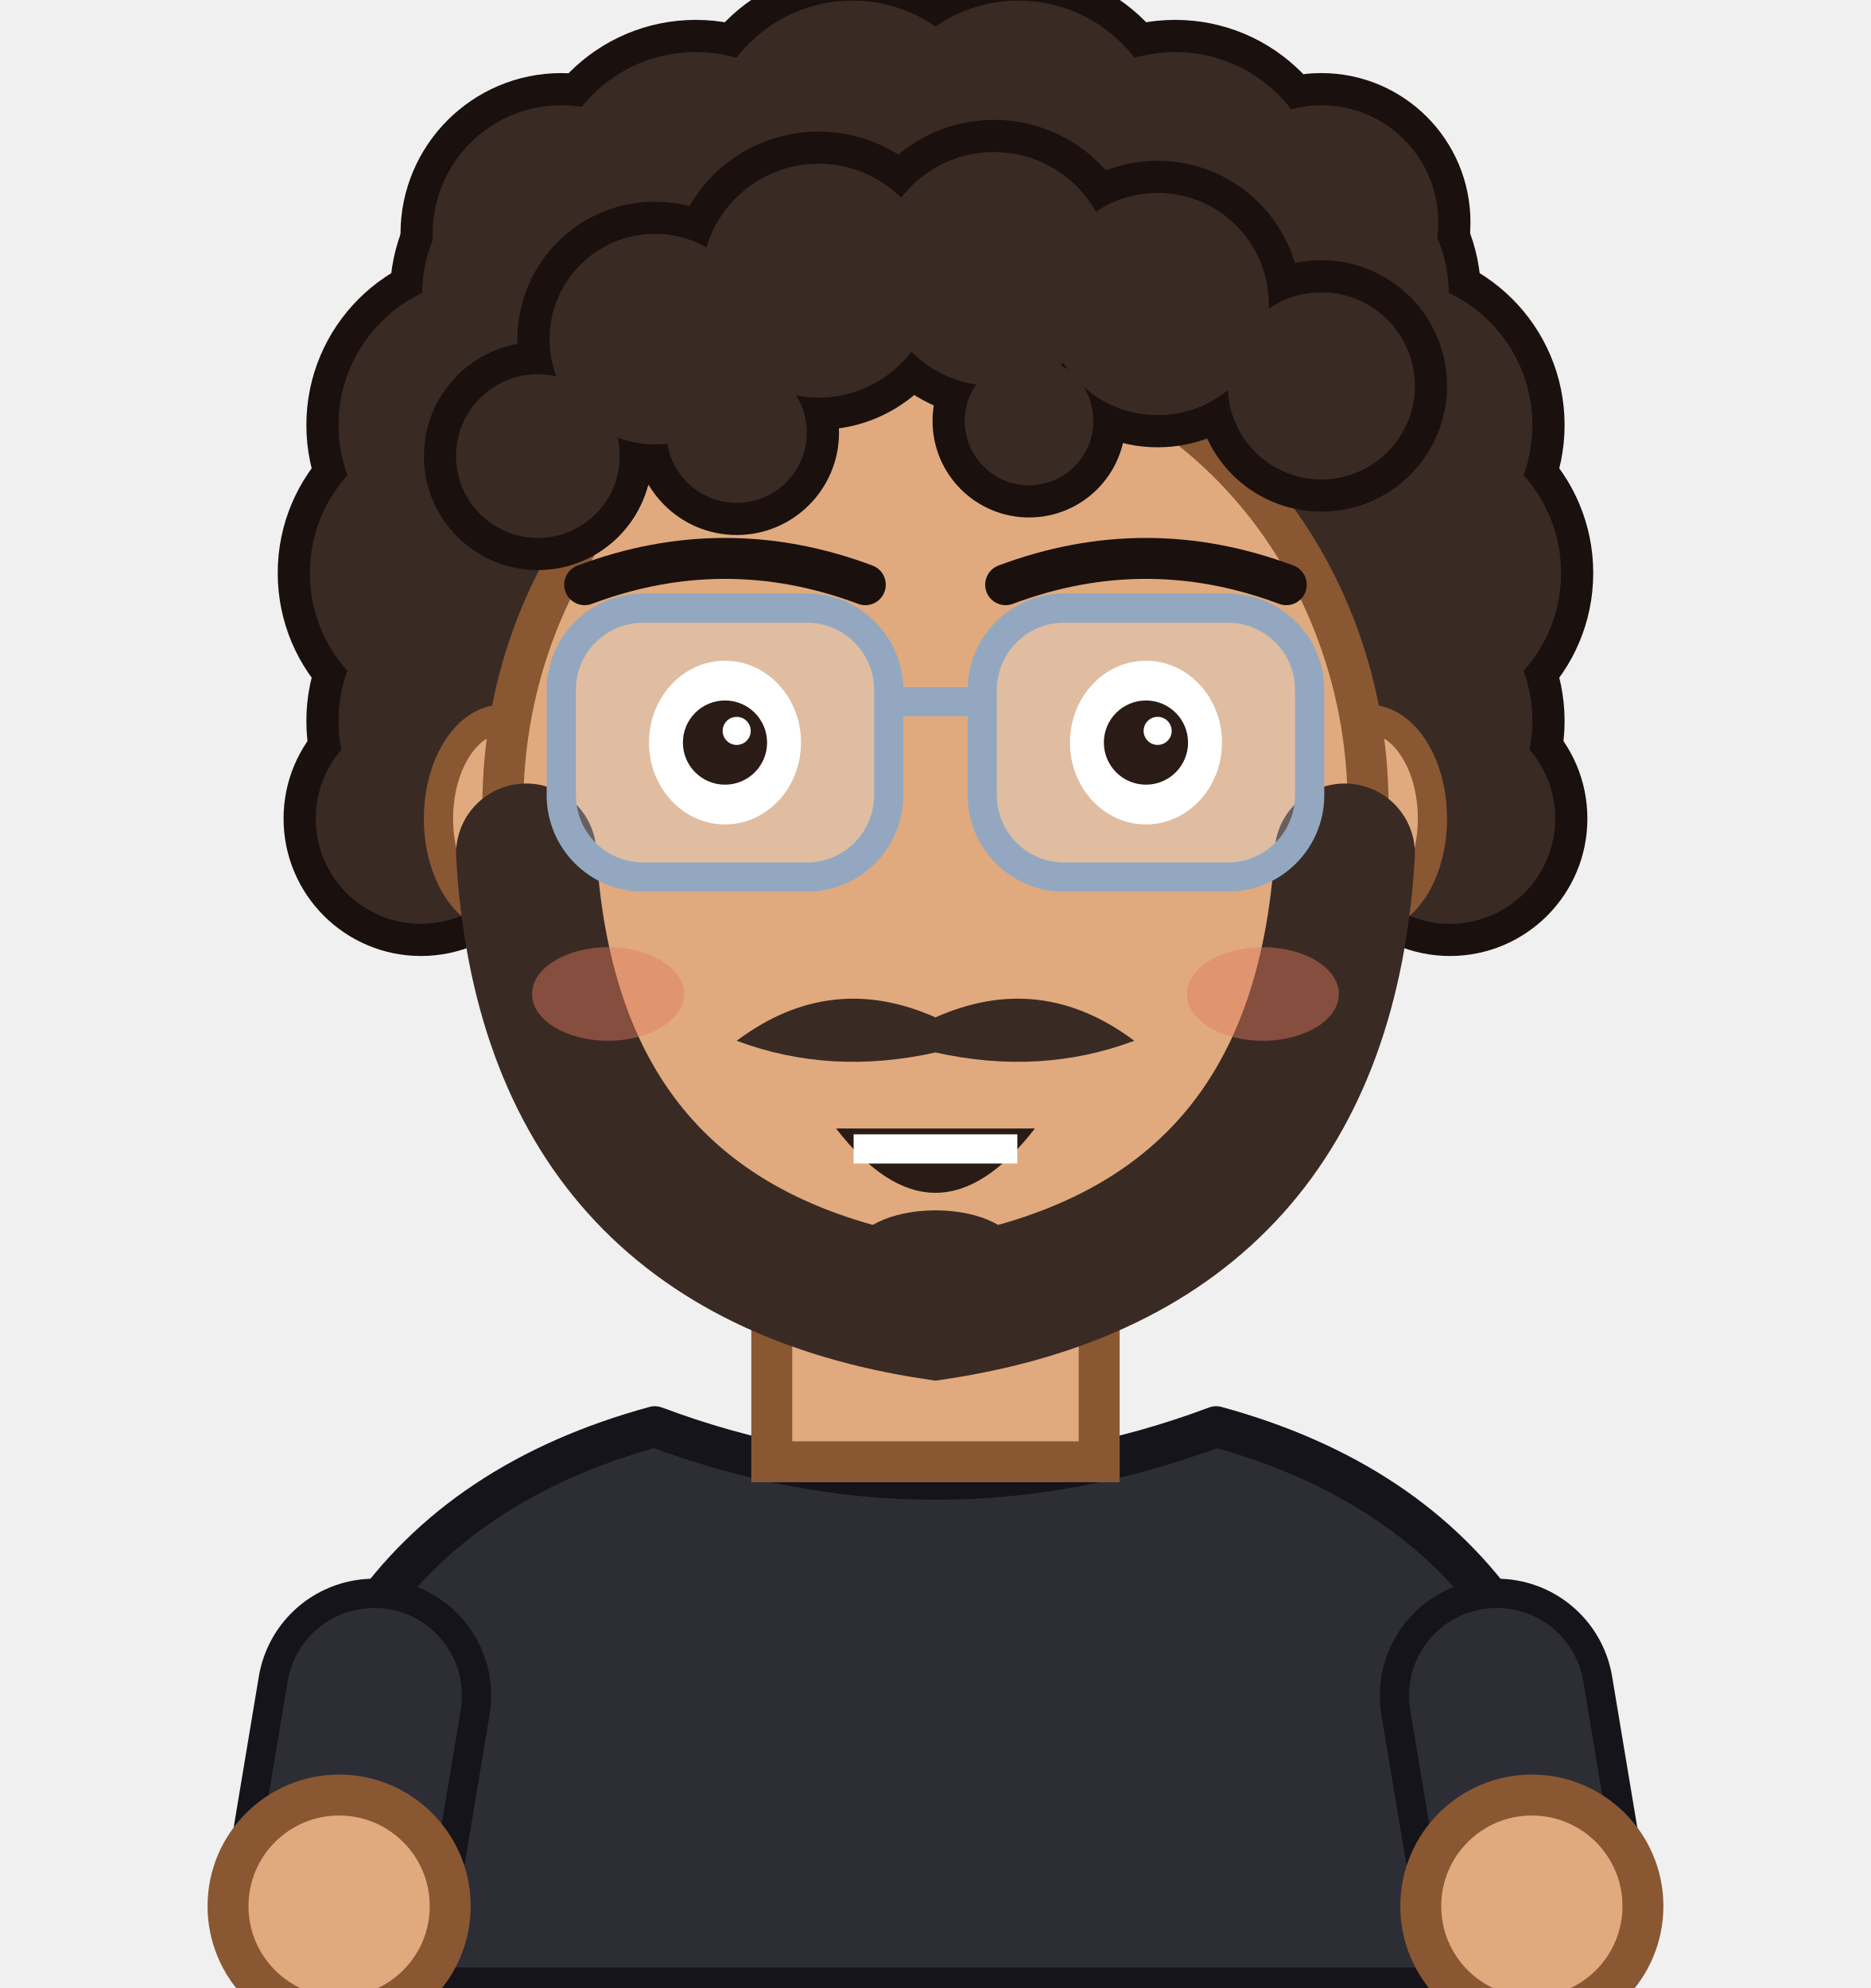
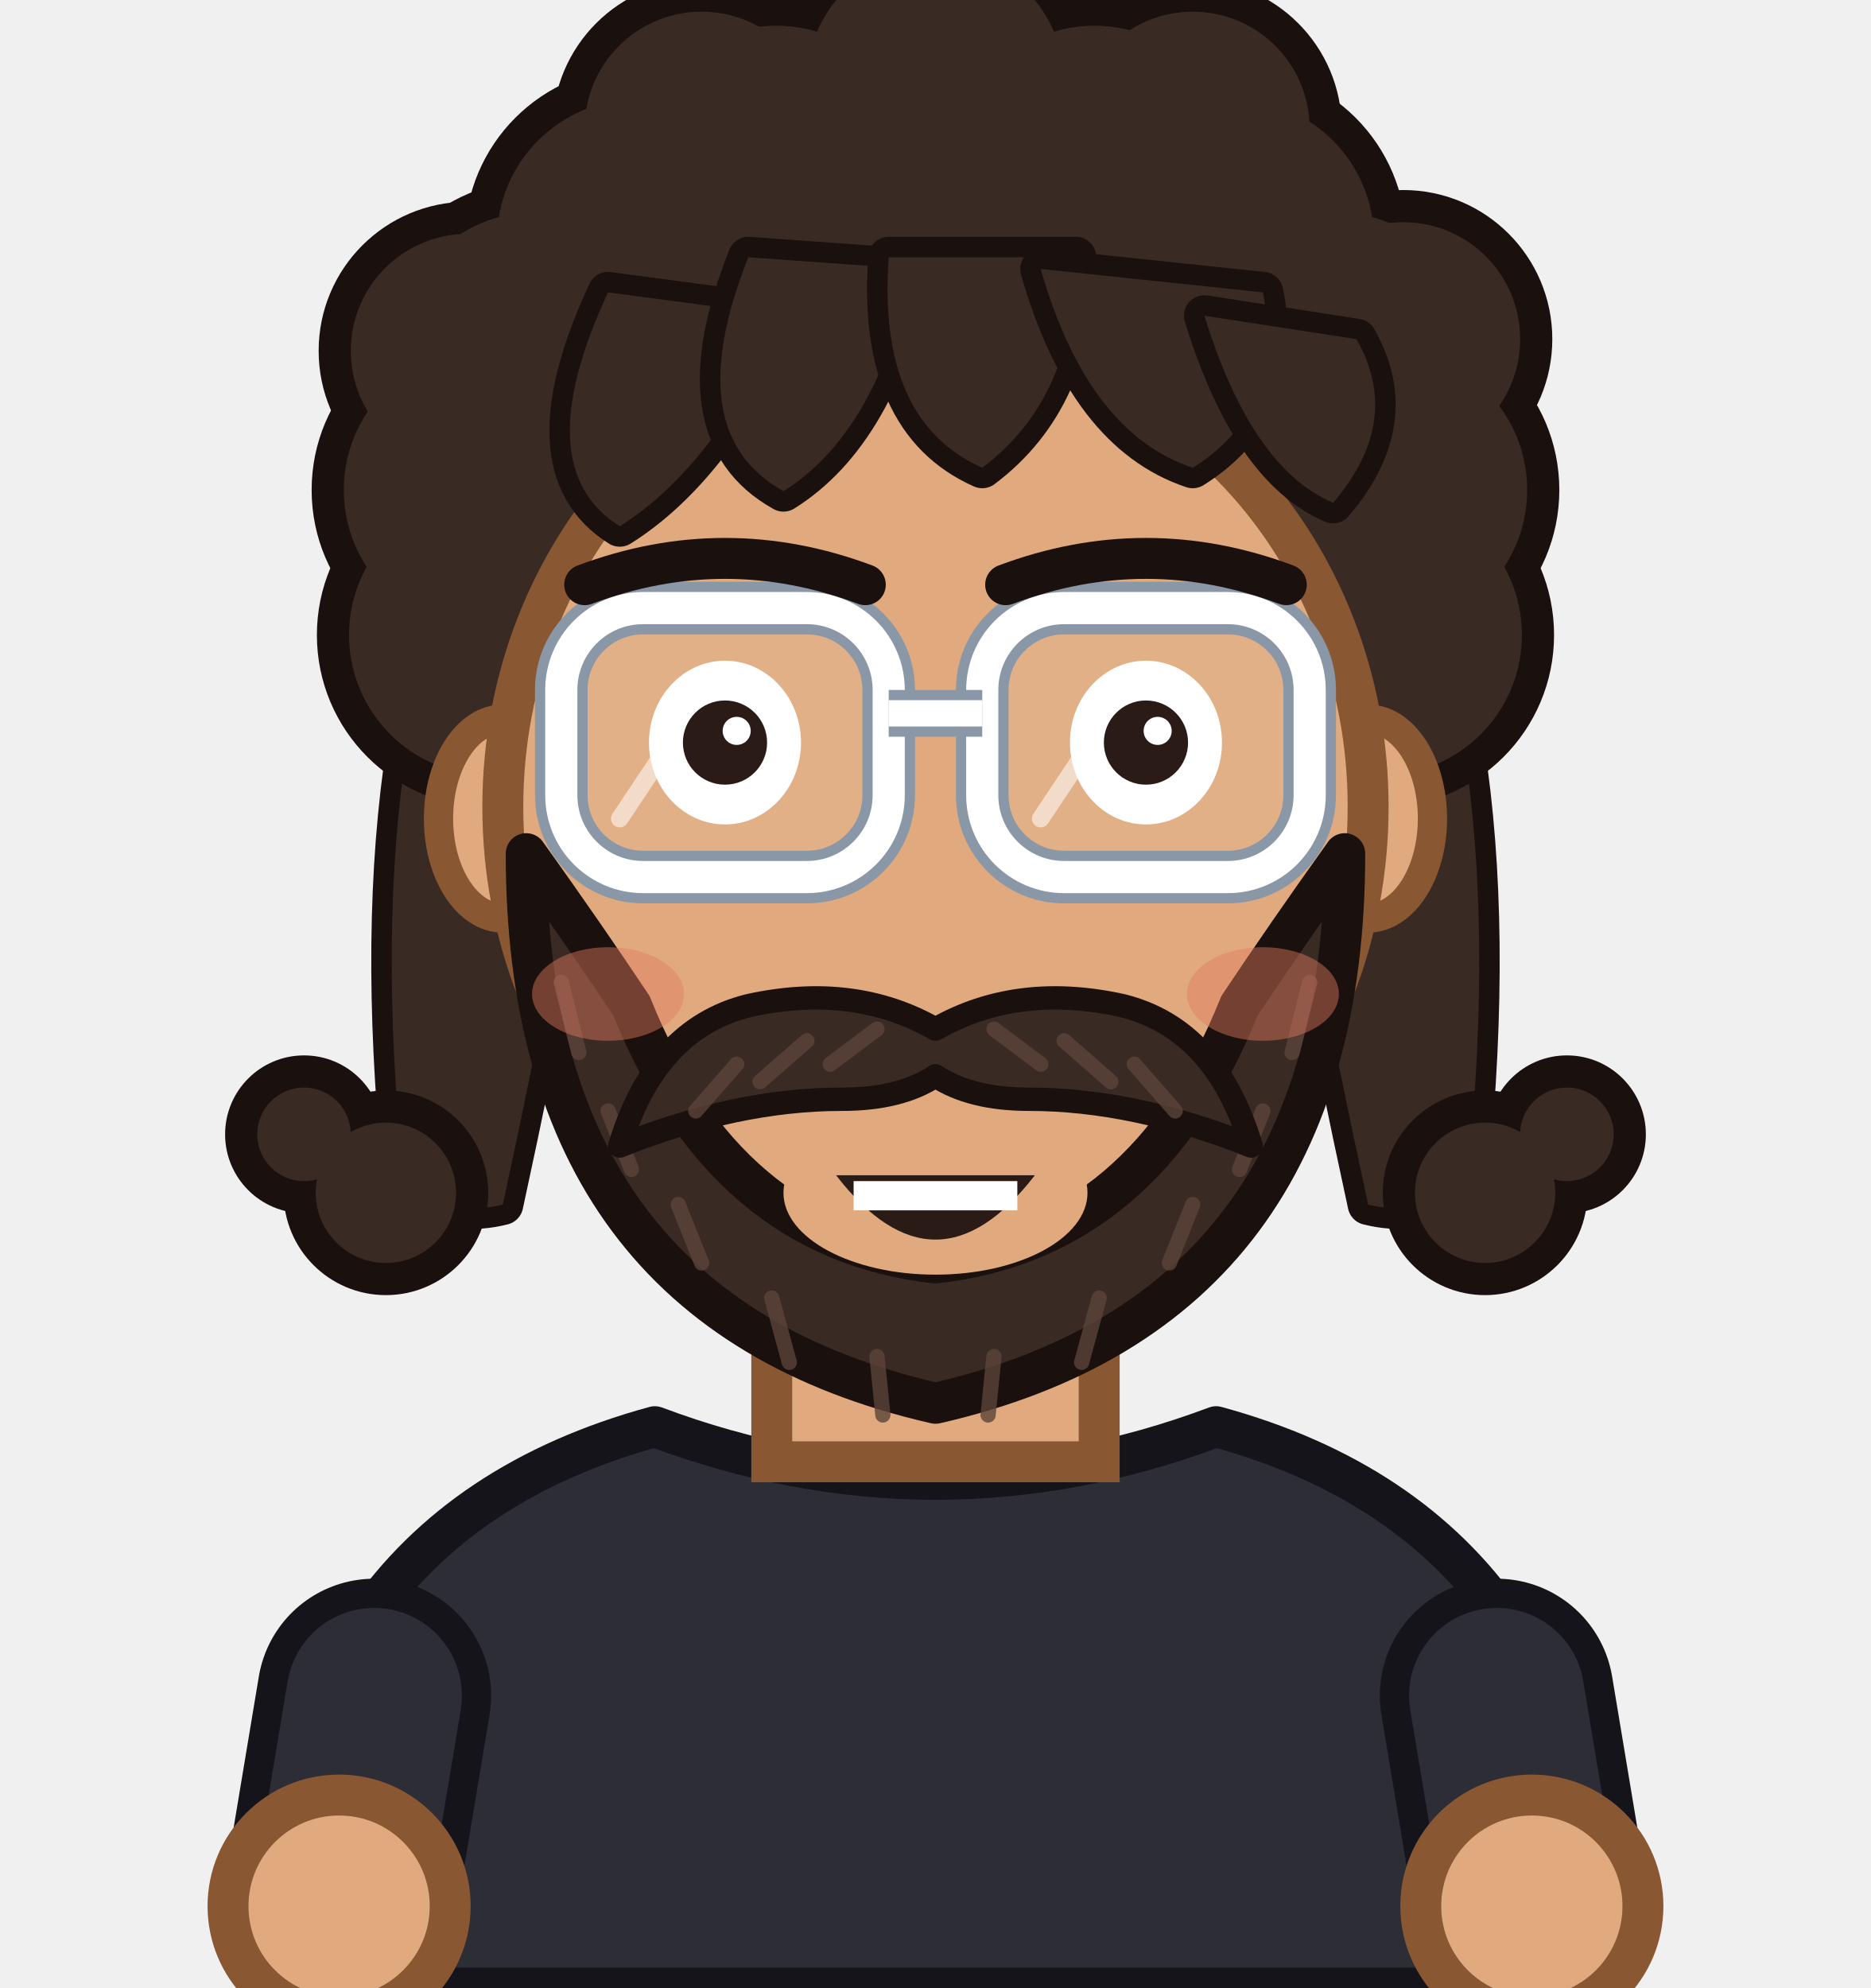
<svg xmlns="http://www.w3.org/2000/svg" viewBox="0 0 320 340" width="320" height="340">
  <g transform="rotate(0 160 250)">
-     <circle cx="82.9" cy="123.3" r="27" fill="#3A2A24" stroke="#1A100D" stroke-width="7" />
-     <circle cx="78.0" cy="98.0" r="27" fill="#3A2A24" stroke="#1A100D" stroke-width="7" />
-     <circle cx="82.9" cy="72.7" r="27" fill="#3A2A24" stroke="#1A100D" stroke-width="7" />
-     <circle cx="97.2" cy="50.4" r="27" fill="#3A2A24" stroke="#1A100D" stroke-width="7" />
-     <circle cx="119.0" cy="33.9" r="27" fill="#3A2A24" stroke="#1A100D" stroke-width="7" />
-     <circle cx="145.8" cy="25.1" r="27" fill="#3A2A24" stroke="#1A100D" stroke-width="7" />
-     <circle cx="174.2" cy="25.1" r="27" fill="#3A2A24" stroke="#1A100D" stroke-width="7" />
-     <circle cx="201.0" cy="33.9" r="27" fill="#3A2A24" stroke="#1A100D" stroke-width="7" />
-     <circle cx="222.8" cy="50.4" r="27" fill="#3A2A24" stroke="#1A100D" stroke-width="7" />
-     <circle cx="237.1" cy="72.7" r="27" fill="#3A2A24" stroke="#1A100D" stroke-width="7" />
-     <circle cx="242.0" cy="98.0" r="27" fill="#3A2A24" stroke="#1A100D" stroke-width="7" />
-     <circle cx="237.1" cy="123.3" r="27" fill="#3A2A24" stroke="#1A100D" stroke-width="7" />
-     <circle cx="72.0" cy="140.0" r="20" fill="#3A2A24" stroke="#1A100D" stroke-width="7" />
-     <circle cx="248.0" cy="140.0" r="20" fill="#3A2A24" stroke="#1A100D" stroke-width="7" />
-     <circle cx="96.0" cy="40.0" r="24" fill="#3A2A24" stroke="#1A100D" stroke-width="7" />
-     <circle cx="226.0" cy="38.0" r="22" fill="#3A2A24" stroke="#1A100D" stroke-width="7" />
-     <circle cx="82.9" cy="123.3" r="25" fill="#3A2A24" />
-     <circle cx="78.0" cy="98.0" r="25" fill="#3A2A24" />
-     <circle cx="82.9" cy="72.7" r="25" fill="#3A2A24" />
-     <circle cx="97.2" cy="50.4" r="25" fill="#3A2A24" />
-     <circle cx="119.0" cy="33.9" r="25" fill="#3A2A24" />
-     <circle cx="145.8" cy="25.1" r="25" fill="#3A2A24" />
-     <circle cx="174.2" cy="25.1" r="25" fill="#3A2A24" />
-     <circle cx="201.0" cy="33.9" r="25" fill="#3A2A24" />
-     <circle cx="222.8" cy="50.4" r="25" fill="#3A2A24" />
-     <circle cx="237.1" cy="72.7" r="25" fill="#3A2A24" />
-     <circle cx="242.0" cy="98.0" r="25" fill="#3A2A24" />
-     <circle cx="237.1" cy="123.3" r="25" fill="#3A2A24" />
-     <circle cx="72.0" cy="140.0" r="18" fill="#3A2A24" />
-     <circle cx="248.0" cy="140.0" r="18" fill="#3A2A24" />
-     <circle cx="96.0" cy="40.0" r="22" fill="#3A2A24" />
-     <circle cx="226.0" cy="38.0" r="20" fill="#3A2A24" />
+     <path d="M92 70 Q62 110 68 190 Q70 210 86 206 Q96 160 104 112 Z" fill="#3A2A24" stroke="#1A100D" stroke-width="7" stroke-linejoin="round" />
+     <path d="M92 70 Q62 110 68 190 Q70 210 86 206 Q96 160 104 112 Z" fill="#3A2A24" />
+     <path d="M228 70 Q258 110 252 190 Q250 210 234 206 Q224 160 216 112 Z" fill="#3A2A24" stroke="#1A100D" stroke-width="7" stroke-linejoin="round" />
+     <path d="M228 70 Q258 110 252 190 Q250 210 234 206 Q224 160 216 112 Z" fill="#3A2A24" />
+     <circle cx="66.0" cy="204.0" r="14" fill="#3A2A24" stroke="#1A100D" stroke-width="7" />
+     <circle cx="52.0" cy="194.0" r="10" fill="#3A2A24" stroke="#1A100D" stroke-width="7" />
+     <circle cx="254.0" cy="204.0" r="14" fill="#3A2A24" stroke="#1A100D" stroke-width="7" />
+     <circle cx="268.0" cy="194.0" r="10" fill="#3A2A24" stroke="#1A100D" stroke-width="7" />
+     <circle cx="66.0" cy="204.0" r="12" fill="#3A2A24" />
+     <circle cx="52.0" cy="194.0" r="8" fill="#3A2A24" />
+     <circle cx="254.0" cy="204.0" r="12" fill="#3A2A24" />
+     <circle cx="268.0" cy="194.0" r="8" fill="#3A2A24" />
+     <circle cx="83.7" cy="108.6" r="26" fill="#3A2A24" stroke="#1A100D" stroke-width="7" />
+     <circle cx="82.8" cy="83.8" r="26" fill="#3A2A24" stroke="#1A100D" stroke-width="7" />
+     <circle cx="91.6" cy="60.3" r="26" fill="#3A2A24" stroke="#1A100D" stroke-width="7" />
+     <circle cx="109.0" cy="41.0" r="26" fill="#3A2A24" stroke="#1A100D" stroke-width="7" />
+     <circle cx="132.8" cy="28.4" r="26" fill="#3A2A24" stroke="#1A100D" stroke-width="7" />
+     <circle cx="160.0" cy="24.0" r="26" fill="#3A2A24" stroke="#1A100D" stroke-width="7" />
+     <circle cx="187.2" cy="28.4" r="26" fill="#3A2A24" stroke="#1A100D" stroke-width="7" />
+     <circle cx="211.0" cy="41.0" r="26" fill="#3A2A24" stroke="#1A100D" stroke-width="7" />
+     <circle cx="228.4" cy="60.3" r="26" fill="#3A2A24" stroke="#1A100D" stroke-width="7" />
+     <circle cx="237.2" cy="83.8" r="26" fill="#3A2A24" stroke="#1A100D" stroke-width="7" />
+     <circle cx="236.3" cy="108.6" r="26" fill="#3A2A24" stroke="#1A100D" stroke-width="7" />
+     <circle cx="80.0" cy="60.0" r="22" fill="#3A2A24" stroke="#1A100D" stroke-width="7" />
+     <circle cx="240.0" cy="58.0" r="22" fill="#3A2A24" stroke="#1A100D" stroke-width="7" />
+     <circle cx="120.0" cy="22.0" r="22" fill="#3A2A24" stroke="#1A100D" stroke-width="7" />
+     <circle cx="160.0" cy="14.0" r="24" fill="#3A2A24" stroke="#1A100D" stroke-width="7" />
+     <circle cx="204.0" cy="22.0" r="22" fill="#3A2A24" stroke="#1A100D" stroke-width="7" />
+     <circle cx="83.7" cy="108.6" r="24" fill="#3A2A24" />
+     <circle cx="82.8" cy="83.8" r="24" fill="#3A2A24" />
+     <circle cx="91.6" cy="60.3" r="24" fill="#3A2A24" />
+     <circle cx="109.0" cy="41.0" r="24" fill="#3A2A24" />
+     <circle cx="132.8" cy="28.4" r="24" fill="#3A2A24" />
+     <circle cx="160.0" cy="24.0" r="24" fill="#3A2A24" />
+     <circle cx="187.2" cy="28.4" r="24" fill="#3A2A24" />
+     <circle cx="211.0" cy="41.0" r="24" fill="#3A2A24" />
+     <circle cx="228.4" cy="60.3" r="24" fill="#3A2A24" />
+     <circle cx="237.2" cy="83.8" r="24" fill="#3A2A24" />
+     <circle cx="236.3" cy="108.6" r="24" fill="#3A2A24" />
+     <circle cx="80.0" cy="60.0" r="20" fill="#3A2A24" />
+     <circle cx="240.0" cy="58.0" r="20" fill="#3A2A24" />
+     <circle cx="120.0" cy="22.0" r="20" fill="#3A2A24" />
+     <circle cx="160.0" cy="14.0" r="22" fill="#3A2A24" />
+     <circle cx="204.0" cy="22.0" r="20" fill="#3A2A24" />
    <path d="M46 340 Q46 262 112 244 Q160 262 208 244 Q274 262 274 340 Z" fill="#2D2D36" stroke="#14141A" stroke-width="7" stroke-linejoin="round" />
    <rect x="132" y="210" width="56" height="40" fill="#E0AA7E" stroke="#8A5733" stroke-width="7" />
    <ellipse cx="86" cy="140" rx="11" ry="17" fill="#E0AA7E" stroke="#8A5733" stroke-width="5" />
    <ellipse cx="234" cy="140" rx="11" ry="17" fill="#E0AA7E" stroke="#8A5733" stroke-width="5" />
    <ellipse cx="160" cy="138" rx="74" ry="80" fill="#E0AA7E" stroke="#8A5733" stroke-width="7" />
-     <path d="M90 146 Q94 214 160 224 Q226 214 230 146" fill="none" stroke="#3A2A24" stroke-width="24" stroke-linecap="round" />
-     <path d="M126 178 Q142 166 160 174 Q178 166 194 178 Q178 184 160 180 Q142 184 126 178 Z" fill="#3A2A24" />
-     <ellipse cx="160" cy="214" rx="14" ry="7" fill="#3A2A24" />
+     <path d="M90 146 Q90 224 160 240 Q230 224 230 146 Q220 160 212 172 Q196 212 160 216 Q124 212 108 172 Q100 160 90 146 Z" fill="#3A2A24" stroke="#1A100D" stroke-width="7" stroke-linejoin="round" />
+     <path d="M104 190 l4 10" stroke="#5B433A" stroke-width="2.6" stroke-linecap="round" opacity=".8" />
+     <path d="M116 206 l4 10" stroke="#5B433A" stroke-width="2.6" stroke-linecap="round" opacity=".8" />
+     <path d="M132 222 l3 11" stroke="#5B433A" stroke-width="2.6" stroke-linecap="round" opacity=".8" />
+     <path d="M150 232 l1 10" stroke="#5B433A" stroke-width="2.6" stroke-linecap="round" opacity=".8" />
+     <path d="M170 232 l-1 10" stroke="#5B433A" stroke-width="2.6" stroke-linecap="round" opacity=".8" />
+     <path d="M188 222 l-3 11" stroke="#5B433A" stroke-width="2.6" stroke-linecap="round" opacity=".8" />
+     <path d="M204 206 l-4 10" stroke="#5B433A" stroke-width="2.6" stroke-linecap="round" opacity=".8" />
+     <path d="M216 190 l-4 10" stroke="#5B433A" stroke-width="2.6" stroke-linecap="round" opacity=".8" />
+     <path d="M96 168 l3 12" stroke="#5B433A" stroke-width="2.6" stroke-linecap="round" opacity=".8" />
+     <path d="M224 168 l-3 12" stroke="#5B433A" stroke-width="2.6" stroke-linecap="round" opacity=".8" />
+     <path d="M160 176 Q146 168 128 172 Q112 176 106 196 Q126 188 144 188 Q154 188 160 184 Q166 188 176 188 Q194 188 214 196 Q208 176 192 172 Q174 168 160 176 Z" fill="#3A2A24" stroke="#1A100D" stroke-width="4" stroke-linejoin="round" />
+     <path d="M150 176 l-8 6" stroke="#5B433A" stroke-width="2.6" stroke-linecap="round" opacity=".8" />
+     <path d="M138 178 l-8 7" stroke="#5B433A" stroke-width="2.6" stroke-linecap="round" opacity=".8" />
+     <path d="M126 182 l-7 8" stroke="#5B433A" stroke-width="2.6" stroke-linecap="round" opacity=".8" />
+     <path d="M170 176 l8 6" stroke="#5B433A" stroke-width="2.6" stroke-linecap="round" opacity=".8" />
+     <path d="M182 178 l8 7" stroke="#5B433A" stroke-width="2.6" stroke-linecap="round" opacity=".8" />
+     <path d="M194 182 l7 8" stroke="#5B433A" stroke-width="2.6" stroke-linecap="round" opacity=".8" />
+     <ellipse cx="160" cy="204" rx="26" ry="14" fill="#E0AA7E" />
    <ellipse cx="104" cy="170" rx="13" ry="8" fill="#E0795F" opacity=".45" />
    <ellipse cx="216" cy="170" rx="13" ry="8" fill="#E0795F" opacity=".45" />
-     <rect x="96" y="104" width="56" height="46" rx="14" fill="#DDEBFA" fill-opacity=".28" stroke="#93A8C0" stroke-width="5" />
-     <rect x="168" y="104" width="56" height="46" rx="14" fill="#DDEBFA" fill-opacity=".28" stroke="#93A8C0" stroke-width="5" />
-     <path d="M152 120 H168" stroke="#93A8C0" stroke-width="5" />
+     <rect x="96" y="104" width="56" height="46" rx="14" fill="#FFFFFF" fill-opacity=".07" stroke="#8A97A6" stroke-width="9" />
+     <rect x="96" y="104" width="56" height="46" rx="14" fill="none" stroke="#FFFFFF" stroke-width="5.5" />
+     <path d="M106 140 L122 116" stroke="#fff" stroke-width="3" stroke-linecap="round" opacity=".55" />
+     <rect x="168" y="104" width="56" height="46" rx="14" fill="#FFFFFF" fill-opacity=".07" stroke="#8A97A6" stroke-width="9" />
+     <rect x="168" y="104" width="56" height="46" rx="14" fill="none" stroke="#FFFFFF" stroke-width="5.5" />
+     <path d="M178 140 L194 116" stroke="#fff" stroke-width="3" stroke-linecap="round" opacity=".55" />
+     <path d="M152 122 H168" stroke="#8A97A6" stroke-width="8" />
+     <path d="M152 122 H168" stroke="#fff" stroke-width="4.5" />
    <ellipse cx="124" cy="127" rx="13" ry="14" fill="#fff" />
    <circle cx="124" cy="127" r="7.2" fill="#2A1B16" />
    <circle cx="126" cy="125" r="2.4" fill="#fff" />
    <ellipse cx="196" cy="127" rx="13" ry="14" fill="#fff" />
    <circle cx="196" cy="127" r="7.2" fill="#2A1B16" />
    <circle cx="198" cy="125" r="2.4" fill="#fff" />
    <path d="M100 100 Q124 91 148 100" fill="none" stroke="#1A100D" stroke-width="7" stroke-linecap="round" />
    <path d="M172 100 Q196 91 220 100" fill="none" stroke="#1A100D" stroke-width="7" stroke-linecap="round" />
-     <path d="M143 193 Q160 215 177 193 Z" fill="#2A1B16" />
-     <path d="M146 194 H174 V199 H146 Z" fill="#fff" />
-     <circle cx="112.0" cy="58.0" r="20" fill="#3A2A24" stroke="#1A100D" stroke-width="7" />
-     <circle cx="140.0" cy="48.0" r="22" fill="#3A2A24" stroke="#1A100D" stroke-width="7" />
-     <circle cx="170.0" cy="46.0" r="22" fill="#3A2A24" stroke="#1A100D" stroke-width="7" />
-     <circle cx="198.0" cy="52.0" r="21" fill="#3A2A24" stroke="#1A100D" stroke-width="7" />
-     <circle cx="226.0" cy="66.0" r="18" fill="#3A2A24" stroke="#1A100D" stroke-width="7" />
-     <circle cx="92.0" cy="78.0" r="16" fill="#3A2A24" stroke="#1A100D" stroke-width="7" />
-     <circle cx="126.0" cy="74.0" r="14" fill="#3A2A24" stroke="#1A100D" stroke-width="7" />
-     <circle cx="176.0" cy="72.0" r="13" fill="#3A2A24" stroke="#1A100D" stroke-width="7" />
-     <circle cx="112.0" cy="58.0" r="18" fill="#3A2A24" />
-     <circle cx="140.0" cy="48.0" r="20" fill="#3A2A24" />
-     <circle cx="170.0" cy="46.0" r="20" fill="#3A2A24" />
-     <circle cx="198.0" cy="52.0" r="19" fill="#3A2A24" />
-     <circle cx="226.0" cy="66.0" r="16" fill="#3A2A24" />
-     <circle cx="92.0" cy="78.0" r="14" fill="#3A2A24" />
-     <circle cx="126.0" cy="74.0" r="12" fill="#3A2A24" />
-     <circle cx="176.0" cy="72.0" r="11" fill="#3A2A24" />
+     <path d="M143 201 Q160 223 177 201 Z" fill="#2A1B16" />
+     <path d="M146 202 H174 V207 H146 Z" fill="#fff" />
+     <path d="M104 50 Q90 80 106 90 Q122 80 134 54 Z" fill="#3A2A24" stroke="#1A100D" stroke-width="7" stroke-linejoin="round" />
+     <path d="M104 50 Q90 80 106 90 Q122 80 134 54 Z" fill="#3A2A24" />
+     <path d="M128 44 Q116 74 134 84 Q150 74 156 46 Z" fill="#3A2A24" stroke="#1A100D" stroke-width="7" stroke-linejoin="round" />
+     <path d="M128 44 Q116 74 134 84 Q150 74 156 46 Z" fill="#3A2A24" />
+     <path d="M152 44 Q150 72 168 80 Q184 68 184 44 Z" fill="#3A2A24" stroke="#1A100D" stroke-width="7" stroke-linejoin="round" />
+     <path d="M152 44 Q150 72 168 80 Q184 68 184 44 Z" fill="#3A2A24" />
+     <path d="M178 46 Q186 74 204 80 Q220 70 216 50 Z" fill="#3A2A24" stroke="#1A100D" stroke-width="7" stroke-linejoin="round" />
+     <path d="M178 46 Q186 74 204 80 Q220 70 216 50 Z" fill="#3A2A24" />
+     <path d="M206 54 Q214 80 228 86 Q240 72 232 58 Z" fill="#3A2A24" stroke="#1A100D" stroke-width="7" stroke-linejoin="round" />
+     <path d="M206 54 Q214 80 228 86 Q240 72 232 58 Z" fill="#3A2A24" />
    <path d="M64 290 L58 326" stroke="#14141A" stroke-width="40" stroke-linecap="round" />
    <path d="M64 290 L58 326" stroke="#2D2D36" stroke-width="30" stroke-linecap="round" />
    <circle cx="58" cy="326" r="19" fill="#E0AA7E" stroke="#8A5733" stroke-width="7" />
    <path d="M256 290 L262 326" stroke="#14141A" stroke-width="40" stroke-linecap="round" />
    <path d="M256 290 L262 326" stroke="#2D2D36" stroke-width="30" stroke-linecap="round" />
    <circle cx="262" cy="326" r="19" fill="#E0AA7E" stroke="#8A5733" stroke-width="7" />
  </g>
</svg>
